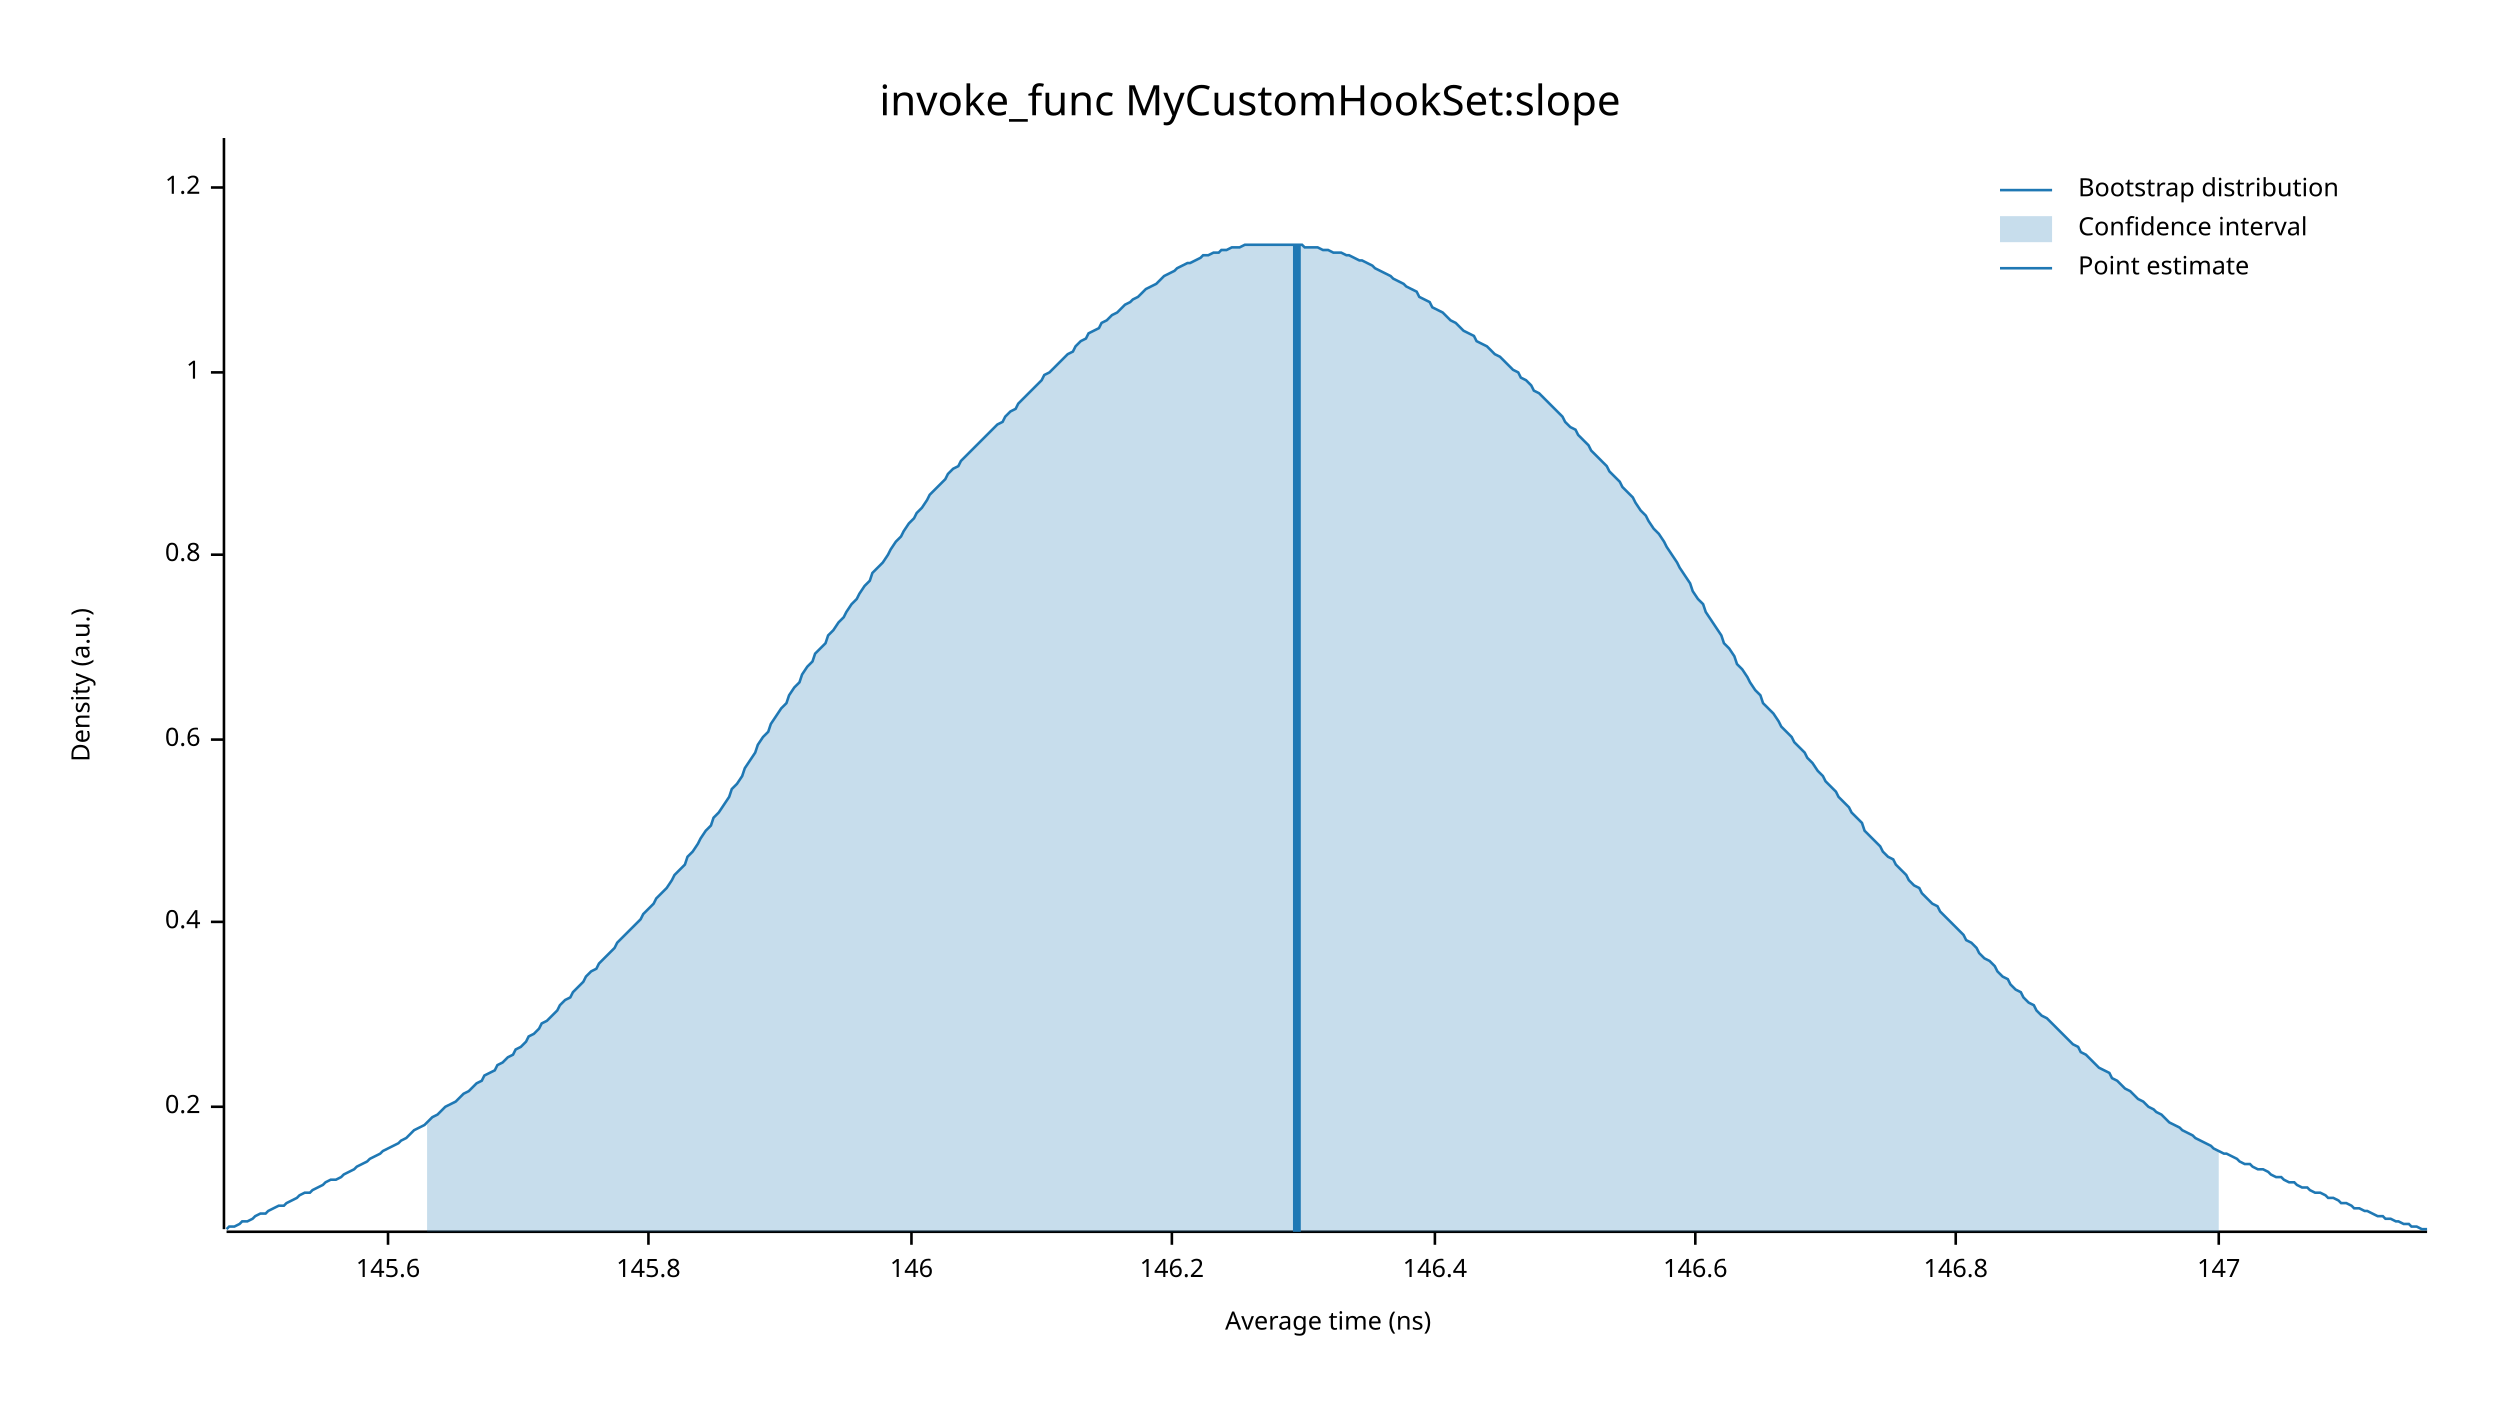
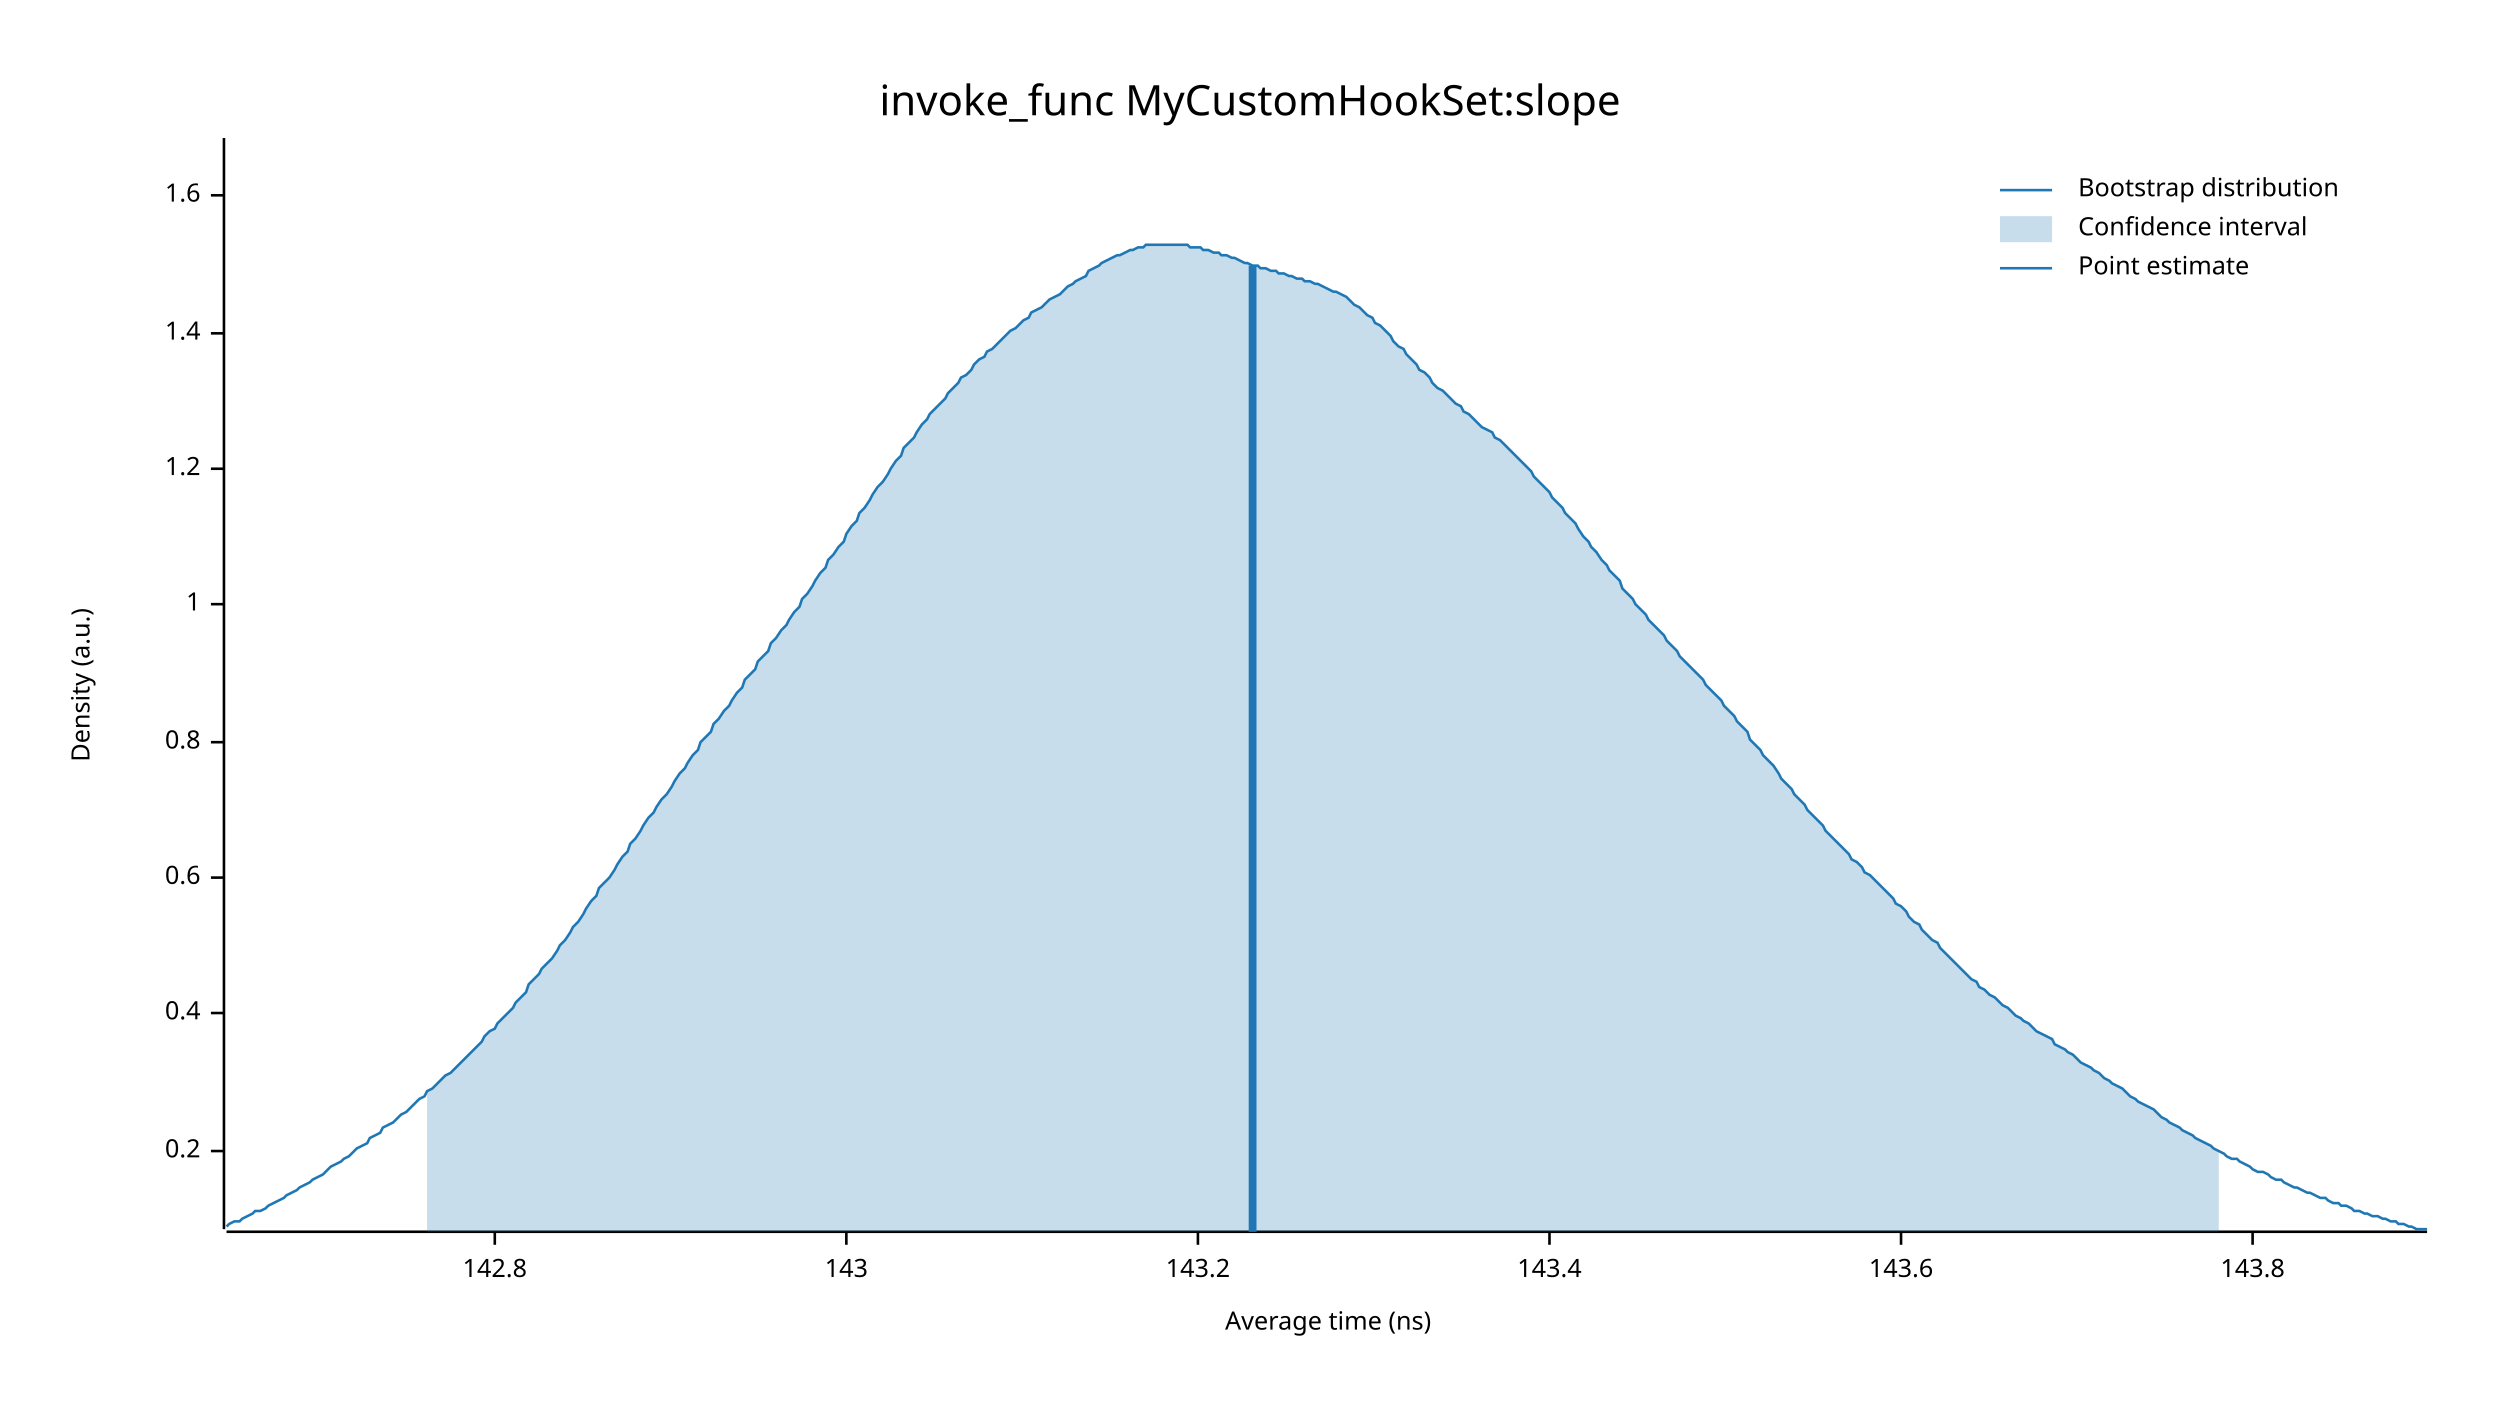
<svg xmlns="http://www.w3.org/2000/svg" width="960" height="540" viewBox="0 0 960 540">
  <text x="480" y="32" dy="0.76em" text-anchor="middle" font-family="sans-serif" font-size="16.129" opacity="1" fill="#000000">
invoke_func MyCustomHookSet:slope
</text>
  <text x="27" y="263" dy="0.76em" text-anchor="middle" font-family="sans-serif" font-size="9.677" opacity="1" fill="#000000" transform="rotate(270, 27, 263)">
Density (a.u.)
</text>
  <text x="510" y="513" dy="-0.5ex" text-anchor="middle" font-family="sans-serif" font-size="9.677" opacity="1" fill="#000000">
Average time (ns)
</text>
  <polyline fill="none" opacity="1" stroke="#000000" stroke-width="1" points="86,53 86,472 " />
-   <text x="77" y="425" dy="0.5ex" text-anchor="end" font-family="sans-serif" font-size="9.677" opacity="1" fill="#000000">
+   <text x="77" y="442" dy="0.5ex" text-anchor="end" font-family="sans-serif" font-size="9.677" opacity="1" fill="#000000">
0.2
</text>
-   <polyline fill="none" opacity="1" stroke="#000000" stroke-width="1" points="81,425 86,425 " />
-   <text x="77" y="354" dy="0.5ex" text-anchor="end" font-family="sans-serif" font-size="9.677" opacity="1" fill="#000000">
+   <polyline fill="none" opacity="1" stroke="#000000" stroke-width="1" points="81,442 86,442 " />
+   <text x="77" y="389" dy="0.5ex" text-anchor="end" font-family="sans-serif" font-size="9.677" opacity="1" fill="#000000">
0.4
</text>
-   <polyline fill="none" opacity="1" stroke="#000000" stroke-width="1" points="81,354 86,354 " />
-   <text x="77" y="284" dy="0.5ex" text-anchor="end" font-family="sans-serif" font-size="9.677" opacity="1" fill="#000000">
+   <polyline fill="none" opacity="1" stroke="#000000" stroke-width="1" points="81,389 86,389 " />
+   <text x="77" y="337" dy="0.5ex" text-anchor="end" font-family="sans-serif" font-size="9.677" opacity="1" fill="#000000">
0.6
</text>
-   <polyline fill="none" opacity="1" stroke="#000000" stroke-width="1" points="81,284 86,284 " />
-   <text x="77" y="213" dy="0.5ex" text-anchor="end" font-family="sans-serif" font-size="9.677" opacity="1" fill="#000000">
+   <polyline fill="none" opacity="1" stroke="#000000" stroke-width="1" points="81,337 86,337 " />
+   <text x="77" y="285" dy="0.5ex" text-anchor="end" font-family="sans-serif" font-size="9.677" opacity="1" fill="#000000">
0.8
</text>
-   <polyline fill="none" opacity="1" stroke="#000000" stroke-width="1" points="81,213 86,213 " />
-   <text x="77" y="143" dy="0.5ex" text-anchor="end" font-family="sans-serif" font-size="9.677" opacity="1" fill="#000000">
+   <polyline fill="none" opacity="1" stroke="#000000" stroke-width="1" points="81,285 86,285 " />
+   <text x="77" y="232" dy="0.5ex" text-anchor="end" font-family="sans-serif" font-size="9.677" opacity="1" fill="#000000">
1
</text>
-   <polyline fill="none" opacity="1" stroke="#000000" stroke-width="1" points="81,143 86,143 " />
-   <text x="77" y="72" dy="0.5ex" text-anchor="end" font-family="sans-serif" font-size="9.677" opacity="1" fill="#000000">
+   <polyline fill="none" opacity="1" stroke="#000000" stroke-width="1" points="81,232 86,232 " />
+   <text x="77" y="180" dy="0.5ex" text-anchor="end" font-family="sans-serif" font-size="9.677" opacity="1" fill="#000000">
1.2
</text>
-   <polyline fill="none" opacity="1" stroke="#000000" stroke-width="1" points="81,72 86,72 " />
+   <polyline fill="none" opacity="1" stroke="#000000" stroke-width="1" points="81,180 86,180 " />
+   <text x="77" y="128" dy="0.5ex" text-anchor="end" font-family="sans-serif" font-size="9.677" opacity="1" fill="#000000">
+ 1.4
+ </text>
+   <polyline fill="none" opacity="1" stroke="#000000" stroke-width="1" points="81,128 86,128 " />
+   <text x="77" y="75" dy="0.5ex" text-anchor="end" font-family="sans-serif" font-size="9.677" opacity="1" fill="#000000">
+ 1.6
+ </text>
+   <polyline fill="none" opacity="1" stroke="#000000" stroke-width="1" points="81,75 86,75 " />
  <polyline fill="none" opacity="1" stroke="#000000" stroke-width="1" points="87,473 932,473 " />
-   <text x="149" y="483" dy="0.76em" text-anchor="middle" font-family="sans-serif" font-size="9.677" opacity="1" fill="#000000">
- 145.6
+   <text x="190" y="483" dy="0.76em" text-anchor="middle" font-family="sans-serif" font-size="9.677" opacity="1" fill="#000000">
+ 142.8
</text>
-   <polyline fill="none" opacity="1" stroke="#000000" stroke-width="1" points="149,473 149,478 " />
-   <text x="249" y="483" dy="0.76em" text-anchor="middle" font-family="sans-serif" font-size="9.677" opacity="1" fill="#000000">
- 145.8
+   <polyline fill="none" opacity="1" stroke="#000000" stroke-width="1" points="190,473 190,478 " />
+   <text x="325" y="483" dy="0.76em" text-anchor="middle" font-family="sans-serif" font-size="9.677" opacity="1" fill="#000000">
+ 143
</text>
-   <polyline fill="none" opacity="1" stroke="#000000" stroke-width="1" points="249,473 249,478 " />
-   <text x="350" y="483" dy="0.76em" text-anchor="middle" font-family="sans-serif" font-size="9.677" opacity="1" fill="#000000">
- 146
+   <polyline fill="none" opacity="1" stroke="#000000" stroke-width="1" points="325,473 325,478 " />
+   <text x="460" y="483" dy="0.76em" text-anchor="middle" font-family="sans-serif" font-size="9.677" opacity="1" fill="#000000">
+ 143.2
</text>
-   <polyline fill="none" opacity="1" stroke="#000000" stroke-width="1" points="350,473 350,478 " />
-   <text x="450" y="483" dy="0.76em" text-anchor="middle" font-family="sans-serif" font-size="9.677" opacity="1" fill="#000000">
- 146.2
+   <polyline fill="none" opacity="1" stroke="#000000" stroke-width="1" points="460,473 460,478 " />
+   <text x="595" y="483" dy="0.76em" text-anchor="middle" font-family="sans-serif" font-size="9.677" opacity="1" fill="#000000">
+ 143.4
</text>
-   <polyline fill="none" opacity="1" stroke="#000000" stroke-width="1" points="450,473 450,478 " />
-   <text x="551" y="483" dy="0.76em" text-anchor="middle" font-family="sans-serif" font-size="9.677" opacity="1" fill="#000000">
- 146.4
+   <polyline fill="none" opacity="1" stroke="#000000" stroke-width="1" points="595,473 595,478 " />
+   <text x="730" y="483" dy="0.76em" text-anchor="middle" font-family="sans-serif" font-size="9.677" opacity="1" fill="#000000">
+ 143.6
</text>
-   <polyline fill="none" opacity="1" stroke="#000000" stroke-width="1" points="551,473 551,478 " />
-   <text x="651" y="483" dy="0.76em" text-anchor="middle" font-family="sans-serif" font-size="9.677" opacity="1" fill="#000000">
- 146.6
+   <polyline fill="none" opacity="1" stroke="#000000" stroke-width="1" points="730,473 730,478 " />
+   <text x="865" y="483" dy="0.76em" text-anchor="middle" font-family="sans-serif" font-size="9.677" opacity="1" fill="#000000">
+ 143.8
</text>
-   <polyline fill="none" opacity="1" stroke="#000000" stroke-width="1" points="651,473 651,478 " />
-   <text x="751" y="483" dy="0.76em" text-anchor="middle" font-family="sans-serif" font-size="9.677" opacity="1" fill="#000000">
- 146.8
- </text>
-   <polyline fill="none" opacity="1" stroke="#000000" stroke-width="1" points="751,473 751,478 " />
-   <text x="852" y="483" dy="0.76em" text-anchor="middle" font-family="sans-serif" font-size="9.677" opacity="1" fill="#000000">
- 147
- </text>
-   <polyline fill="none" opacity="1" stroke="#000000" stroke-width="1" points="852,473 852,478 " />
-   <polyline fill="none" opacity="1" stroke="#1F78B4" stroke-width="1" points="87,472 88,471 90,471 92,470 93,469 95,469 97,468 98,467 100,466 102,466 103,465 105,464 107,463 109,463 110,462 112,461 114,460 115,459 117,458 119,458 120,457 122,456 124,455 125,454 127,453 129,453 131,452 132,451 134,450 136,449 137,448 139,447 141,446 142,445 144,444 146,443 147,442 149,441 151,440 153,439 154,438 156,437 158,435 159,434 161,433 163,432 164,431 166,429 168,428 169,427 171,425 173,424 175,423 176,422 178,420 180,419 181,418 183,416 185,415 186,413 188,412 190,411 191,409 193,408 195,406 197,405 198,403 200,402 202,400 203,398 205,397 207,395 208,393 210,392 212,390 214,388 215,386 217,384 219,383 220,381 222,379 224,377 225,375 227,373 229,372 230,370 232,368 234,366 236,364 237,362 239,360 241,358 242,357 244,355 246,353 247,351 249,349 251,347 252,345 254,343 256,341 258,338 259,336 261,334 263,332 264,329 266,327 268,324 269,322 271,319 273,317 274,314 276,312 278,309 280,306 281,303 283,301 285,298 286,295 288,292 290,289 291,286 293,283 295,281 296,278 298,275 300,272 302,270 303,267 305,264 307,262 308,259 310,256 312,254 313,251 315,249 317,247 318,244 320,242 322,239 324,237 325,235 327,232 329,230 330,228 332,225 334,223 335,220 337,218 339,216 341,213 342,211 344,208 346,206 347,204 349,201 351,199 352,197 354,195 356,192 357,190 359,188 361,186 363,184 364,182 366,180 368,179 369,177 371,175 373,173 374,172 376,170 378,168 379,167 381,165 383,163 385,162 386,160 388,158 390,157 391,155 393,153 395,151 396,150 398,148 400,146 401,144 403,143 405,141 407,139 408,138 410,136 412,135 413,133 415,131 417,130 418,128 420,127 422,126 423,124 425,123 427,121 429,120 430,119 432,117 434,116 435,115 437,114 439,112 440,111 442,110 444,109 445,108 447,106 449,105 451,104 452,103 454,102 456,101 457,101 459,100 461,99 462,98 464,98 466,97 468,97 469,96 471,96 473,95 474,95 476,95 478,94 479,94 481,94 483,94 484,94 486,94 488,94 490,94 491,94 493,94 495,94 496,94 498,94 500,94 501,95 503,95 505,95 506,95 508,96 510,96 512,97 513,97 515,97 517,98 518,98 520,99 522,100 523,100 525,101 527,102 528,103 530,104 532,105 534,106 535,107 537,108 539,109 540,110 542,111 544,112 545,114 547,115 549,116 550,118 552,119 554,120 556,122 557,123 559,124 561,126 562,127 564,128 566,129 567,131 569,132 571,133 573,135 574,136 576,137 578,139 579,140 581,142 583,143 584,145 586,146 588,148 589,150 591,151 593,153 595,155 596,156 598,158 600,160 601,162 603,164 605,165 606,167 608,169 610,171 611,173 613,175 615,177 617,179 618,181 620,183 622,185 623,187 625,189 627,191 628,193 630,196 632,198 633,200 635,203 637,205 639,208 640,210 642,213 644,216 645,218 647,221 649,224 650,227 652,230 654,232 655,235 657,238 659,241 661,244 662,247 664,249 666,252 667,255 669,257 671,260 672,262 674,265 676,267 677,270 679,272 681,274 683,277 684,279 686,281 688,283 689,285 691,287 693,289 694,291 696,293 698,296 700,298 701,300 703,302 705,304 706,306 708,308 710,310 711,312 713,314 715,316 716,319 718,321 720,323 722,325 723,327 725,329 727,330 728,332 730,334 732,336 733,338 735,340 737,341 738,343 740,345 742,347 744,348 745,350 747,352 749,354 750,355 752,357 754,359 755,361 757,362 759,364 760,366 762,368 764,369 766,371 767,373 769,375 771,376 772,378 774,380 776,381 777,383 779,385 781,386 782,388 784,390 786,391 788,393 789,394 791,396 793,398 794,399 796,401 798,402 799,404 801,405 803,407 804,408 806,410 808,411 810,412 811,414 813,415 815,417 816,418 818,419 820,421 821,422 823,423 825,425 827,426 828,427 830,428 832,430 833,431 835,432 837,433 838,434 840,435 842,436 843,437 845,438 847,439 849,440 850,441 852,442 854,443 855,443 857,444 859,445 860,446 862,447 864,447 865,448 867,449 869,449 871,450 872,451 874,452 876,452 877,453 879,454 881,454 882,455 884,456 886,456 887,457 889,458 891,458 893,459 894,460 896,460 898,461 899,462 901,462 903,463 904,464 906,464 908,465 909,465 911,466 913,467 915,467 916,468 918,468 920,469 921,469 923,470 925,470 926,471 928,471 930,472 932,472 " />
-   <polygon opacity="0.25" fill="#1F78B4" points="164,431 166,429 168,428 169,427 171,425 173,424 175,423 176,422 178,420 180,419 181,418 183,416 185,415 186,413 188,412 190,411 191,409 193,408 195,406 197,405 198,403 200,402 202,400 203,398 205,397 207,395 208,393 210,392 212,390 214,388 215,386 217,384 219,383 220,381 222,379 224,377 225,375 227,373 229,372 230,370 232,368 234,366 236,364 237,362 239,360 241,358 242,357 244,355 246,353 247,351 249,349 251,347 252,345 254,343 256,341 258,338 259,336 261,334 263,332 264,329 266,327 268,324 269,322 271,319 273,317 274,314 276,312 278,309 280,306 281,303 283,301 285,298 286,295 288,292 290,289 291,286 293,283 295,281 296,278 298,275 300,272 302,270 303,267 305,264 307,262 308,259 310,256 312,254 313,251 315,249 317,247 318,244 320,242 322,239 324,237 325,235 327,232 329,230 330,228 332,225 334,223 335,220 337,218 339,216 341,213 342,211 344,208 346,206 347,204 349,201 351,199 352,197 354,195 356,192 357,190 359,188 361,186 363,184 364,182 366,180 368,179 369,177 371,175 373,173 374,172 376,170 378,168 379,167 381,165 383,163 385,162 386,160 388,158 390,157 391,155 393,153 395,151 396,150 398,148 400,146 401,144 403,143 405,141 407,139 408,138 410,136 412,135 413,133 415,131 417,130 418,128 420,127 422,126 423,124 425,123 427,121 429,120 430,119 432,117 434,116 435,115 437,114 439,112 440,111 442,110 444,109 445,108 447,106 449,105 451,104 452,103 454,102 456,101 457,101 459,100 461,99 462,98 464,98 466,97 468,97 469,96 471,96 473,95 474,95 476,95 478,94 479,94 481,94 483,94 484,94 486,94 488,94 490,94 491,94 493,94 495,94 496,94 498,94 500,94 501,95 503,95 505,95 506,95 508,96 510,96 512,97 513,97 515,97 517,98 518,98 520,99 522,100 523,100 525,101 527,102 528,103 530,104 532,105 534,106 535,107 537,108 539,109 540,110 542,111 544,112 545,114 547,115 549,116 550,118 552,119 554,120 556,122 557,123 559,124 561,126 562,127 564,128 566,129 567,131 569,132 571,133 573,135 574,136 576,137 578,139 579,140 581,142 583,143 584,145 586,146 588,148 589,150 591,151 593,153 595,155 596,156 598,158 600,160 601,162 603,164 605,165 606,167 608,169 610,171 611,173 613,175 615,177 617,179 618,181 620,183 622,185 623,187 625,189 627,191 628,193 630,196 632,198 633,200 635,203 637,205 639,208 640,210 642,213 644,216 645,218 647,221 649,224 650,227 652,230 654,232 655,235 657,238 659,241 661,244 662,247 664,249 666,252 667,255 669,257 671,260 672,262 674,265 676,267 677,270 679,272 681,274 683,277 684,279 686,281 688,283 689,285 691,287 693,289 694,291 696,293 698,296 700,298 701,300 703,302 705,304 706,306 708,308 710,310 711,312 713,314 715,316 716,319 718,321 720,323 722,325 723,327 725,329 727,330 728,332 730,334 732,336 733,338 735,340 737,341 738,343 740,345 742,347 744,348 745,350 747,352 749,354 750,355 752,357 754,359 755,361 757,362 759,364 760,366 762,368 764,369 766,371 767,373 769,375 771,376 772,378 774,380 776,381 777,383 779,385 781,386 782,388 784,390 786,391 788,393 789,394 791,396 793,398 794,399 796,401 798,402 799,404 801,405 803,407 804,408 806,410 808,411 810,412 811,414 813,415 815,417 816,418 818,419 820,421 821,422 823,423 825,425 827,426 828,427 830,428 832,430 833,431 835,432 837,433 838,434 840,435 842,436 843,437 845,438 847,439 849,440 850,441 852,442 852,473 164,473 " />
-   <polyline fill="none" opacity="1" stroke="#1F78B4" stroke-width="3" points="498,473 498,94 " />
+   <polyline fill="none" opacity="1" stroke="#000000" stroke-width="1" points="865,473 865,478 " />
+   <polyline fill="none" opacity="1" stroke="#1F78B4" stroke-width="1" points="87,471 88,470 90,469 92,469 93,468 95,467 97,466 98,465 100,465 102,464 103,463 105,462 107,461 109,460 110,459 112,458 114,457 115,456 117,455 119,454 120,453 122,452 124,451 125,450 127,448 129,447 131,446 132,445 134,444 136,442 137,441 139,440 141,439 142,437 144,436 146,435 147,433 149,432 151,431 153,429 154,428 156,427 158,425 159,424 161,422 163,421 164,419 166,418 168,416 169,415 171,413 173,412 175,410 176,409 178,407 180,405 181,404 183,402 185,400 186,398 188,396 190,395 191,393 193,391 195,389 197,387 198,385 200,383 202,381 203,378 205,376 207,374 208,372 210,370 212,368 214,365 215,363 217,361 219,358 220,356 222,354 224,351 225,349 227,346 229,344 230,341 232,339 234,337 236,334 237,332 239,329 241,327 242,324 244,322 246,319 247,317 249,314 251,312 252,310 254,307 256,305 258,302 259,300 261,297 263,295 264,293 266,290 268,288 269,285 271,283 273,281 274,278 276,276 278,273 280,271 281,269 283,266 285,264 286,261 288,259 290,257 291,254 293,252 295,250 296,247 298,245 300,242 302,240 303,238 305,235 307,233 308,230 310,228 312,225 313,223 315,220 317,218 318,215 320,213 322,210 324,208 325,205 327,202 329,200 330,197 332,195 334,192 335,190 337,187 339,185 341,182 342,180 344,177 346,175 347,172 349,170 351,168 352,166 354,163 356,161 357,159 359,157 361,155 363,153 364,151 366,149 368,147 369,145 371,144 373,142 374,140 376,138 378,137 379,135 381,134 383,132 385,130 386,129 388,127 390,126 391,125 393,123 395,122 396,120 398,119 400,118 401,117 403,115 405,114 407,113 408,112 410,110 412,109 413,108 415,107 417,106 418,104 420,103 422,102 423,101 425,100 427,99 429,98 430,98 432,97 434,96 435,96 437,95 439,95 440,94 442,94 444,94 445,94 447,94 449,94 451,94 452,94 454,94 456,94 457,95 459,95 461,95 462,96 464,96 466,97 468,97 469,98 471,98 473,99 474,99 476,100 478,101 479,101 481,102 483,102 484,103 486,103 488,104 490,104 491,105 493,105 495,106 496,106 498,107 500,107 501,108 503,108 505,109 506,109 508,110 510,111 512,112 513,112 515,113 517,114 518,115 520,117 522,118 523,119 525,121 527,122 528,124 530,125 532,127 534,129 535,131 537,133 539,134 540,136 542,138 544,140 545,142 547,143 549,145 550,147 552,149 554,150 556,152 557,153 559,155 561,156 562,158 564,159 566,161 567,162 569,164 571,165 573,166 574,168 576,169 578,171 579,172 581,174 583,176 584,177 586,179 588,181 589,183 591,185 593,187 595,189 596,191 598,193 600,195 601,197 603,199 605,201 606,203 608,206 610,208 611,210 613,212 615,215 617,217 618,219 620,221 622,223 623,226 625,228 627,230 628,232 630,234 632,236 633,238 635,240 637,242 639,244 640,246 642,248 644,250 645,252 647,254 649,256 650,257 652,259 654,261 655,263 657,265 659,267 661,269 662,271 664,273 666,275 667,277 669,279 671,281 672,284 674,286 676,288 677,290 679,292 681,294 683,297 684,299 686,301 688,303 689,305 691,307 693,309 694,311 696,313 698,315 700,317 701,319 703,321 705,323 706,324 708,326 710,328 711,330 713,331 715,333 716,335 718,336 720,338 722,340 723,341 725,343 727,345 728,347 730,348 732,350 733,352 735,354 737,355 738,357 740,359 742,361 744,362 745,364 747,366 749,368 750,369 752,371 754,373 755,374 757,376 759,377 760,379 762,380 764,382 766,383 767,384 769,386 771,387 772,388 774,390 776,391 777,392 779,393 781,395 782,396 784,397 786,398 788,399 789,401 791,402 793,403 794,404 796,405 798,407 799,408 801,409 803,410 804,411 806,412 808,414 810,415 811,416 813,417 815,418 816,419 818,421 820,422 821,423 823,424 825,425 827,426 828,427 830,429 832,430 833,431 835,432 837,433 838,434 840,435 842,436 843,437 845,438 847,439 849,440 850,441 852,442 854,443 855,444 857,445 859,445 860,446 862,447 864,448 865,449 867,450 869,450 871,451 872,452 874,453 876,453 877,454 879,455 881,456 882,456 884,457 886,458 887,458 889,459 891,460 893,460 894,461 896,462 898,462 899,463 901,463 903,464 904,465 906,465 908,466 909,466 911,467 913,467 915,468 916,468 918,469 920,469 921,470 923,470 925,471 926,471 928,472 930,472 932,472 " />
+   <polygon opacity="0.25" fill="#1F78B4" points="164,419 166,418 168,416 169,415 171,413 173,412 175,410 176,409 178,407 180,405 181,404 183,402 185,400 186,398 188,396 190,395 191,393 193,391 195,389 197,387 198,385 200,383 202,381 203,378 205,376 207,374 208,372 210,370 212,368 214,365 215,363 217,361 219,358 220,356 222,354 224,351 225,349 227,346 229,344 230,341 232,339 234,337 236,334 237,332 239,329 241,327 242,324 244,322 246,319 247,317 249,314 251,312 252,310 254,307 256,305 258,302 259,300 261,297 263,295 264,293 266,290 268,288 269,285 271,283 273,281 274,278 276,276 278,273 280,271 281,269 283,266 285,264 286,261 288,259 290,257 291,254 293,252 295,250 296,247 298,245 300,242 302,240 303,238 305,235 307,233 308,230 310,228 312,225 313,223 315,220 317,218 318,215 320,213 322,210 324,208 325,205 327,202 329,200 330,197 332,195 334,192 335,190 337,187 339,185 341,182 342,180 344,177 346,175 347,172 349,170 351,168 352,166 354,163 356,161 357,159 359,157 361,155 363,153 364,151 366,149 368,147 369,145 371,144 373,142 374,140 376,138 378,137 379,135 381,134 383,132 385,130 386,129 388,127 390,126 391,125 393,123 395,122 396,120 398,119 400,118 401,117 403,115 405,114 407,113 408,112 410,110 412,109 413,108 415,107 417,106 418,104 420,103 422,102 423,101 425,100 427,99 429,98 430,98 432,97 434,96 435,96 437,95 439,95 440,94 442,94 444,94 445,94 447,94 449,94 451,94 452,94 454,94 456,94 457,95 459,95 461,95 462,96 464,96 466,97 468,97 469,98 471,98 473,99 474,99 476,100 478,101 479,101 481,102 483,102 484,103 486,103 488,104 490,104 491,105 493,105 495,106 496,106 498,107 500,107 501,108 503,108 505,109 506,109 508,110 510,111 512,112 513,112 515,113 517,114 518,115 520,117 522,118 523,119 525,121 527,122 528,124 530,125 532,127 534,129 535,131 537,133 539,134 540,136 542,138 544,140 545,142 547,143 549,145 550,147 552,149 554,150 556,152 557,153 559,155 561,156 562,158 564,159 566,161 567,162 569,164 571,165 573,166 574,168 576,169 578,171 579,172 581,174 583,176 584,177 586,179 588,181 589,183 591,185 593,187 595,189 596,191 598,193 600,195 601,197 603,199 605,201 606,203 608,206 610,208 611,210 613,212 615,215 617,217 618,219 620,221 622,223 623,226 625,228 627,230 628,232 630,234 632,236 633,238 635,240 637,242 639,244 640,246 642,248 644,250 645,252 647,254 649,256 650,257 652,259 654,261 655,263 657,265 659,267 661,269 662,271 664,273 666,275 667,277 669,279 671,281 672,284 674,286 676,288 677,290 679,292 681,294 683,297 684,299 686,301 688,303 689,305 691,307 693,309 694,311 696,313 698,315 700,317 701,319 703,321 705,323 706,324 708,326 710,328 711,330 713,331 715,333 716,335 718,336 720,338 722,340 723,341 725,343 727,345 728,347 730,348 732,350 733,352 735,354 737,355 738,357 740,359 742,361 744,362 745,364 747,366 749,368 750,369 752,371 754,373 755,374 757,376 759,377 760,379 762,380 764,382 766,383 767,384 769,386 771,387 772,388 774,390 776,391 777,392 779,393 781,395 782,396 784,397 786,398 788,399 789,401 791,402 793,403 794,404 796,405 798,407 799,408 801,409 803,410 804,411 806,412 808,414 810,415 811,416 813,417 815,418 816,419 818,421 820,422 821,423 823,424 825,425 827,426 828,427 830,429 832,430 833,431 835,432 837,433 838,434 840,435 842,436 843,437 845,438 847,439 849,440 850,441 852,442 852,473 164,473 " />
+   <polyline fill="none" opacity="1" stroke="#1F78B4" stroke-width="3" points="481,473 481,102 " />
  <text x="798" y="68" dy="0.76em" text-anchor="start" font-family="sans-serif" font-size="9.677" opacity="1" fill="#000000">
Bootstrap distribution
</text>
  <text x="798" y="83" dy="0.76em" text-anchor="start" font-family="sans-serif" font-size="9.677" opacity="1" fill="#000000">
Confidence interval
</text>
  <text x="798" y="98" dy="0.76em" text-anchor="start" font-family="sans-serif" font-size="9.677" opacity="1" fill="#000000">
Point estimate
</text>
  <polyline fill="none" opacity="1" stroke="#1F78B4" stroke-width="1" points="768,73 788,73 " />
  <rect x="768" y="83" width="20" height="10" opacity="0.25" fill="#1F78B4" stroke="none" />
  <polyline fill="none" opacity="1" stroke="#1F78B4" stroke-width="1" points="768,103 788,103 " />
</svg>
